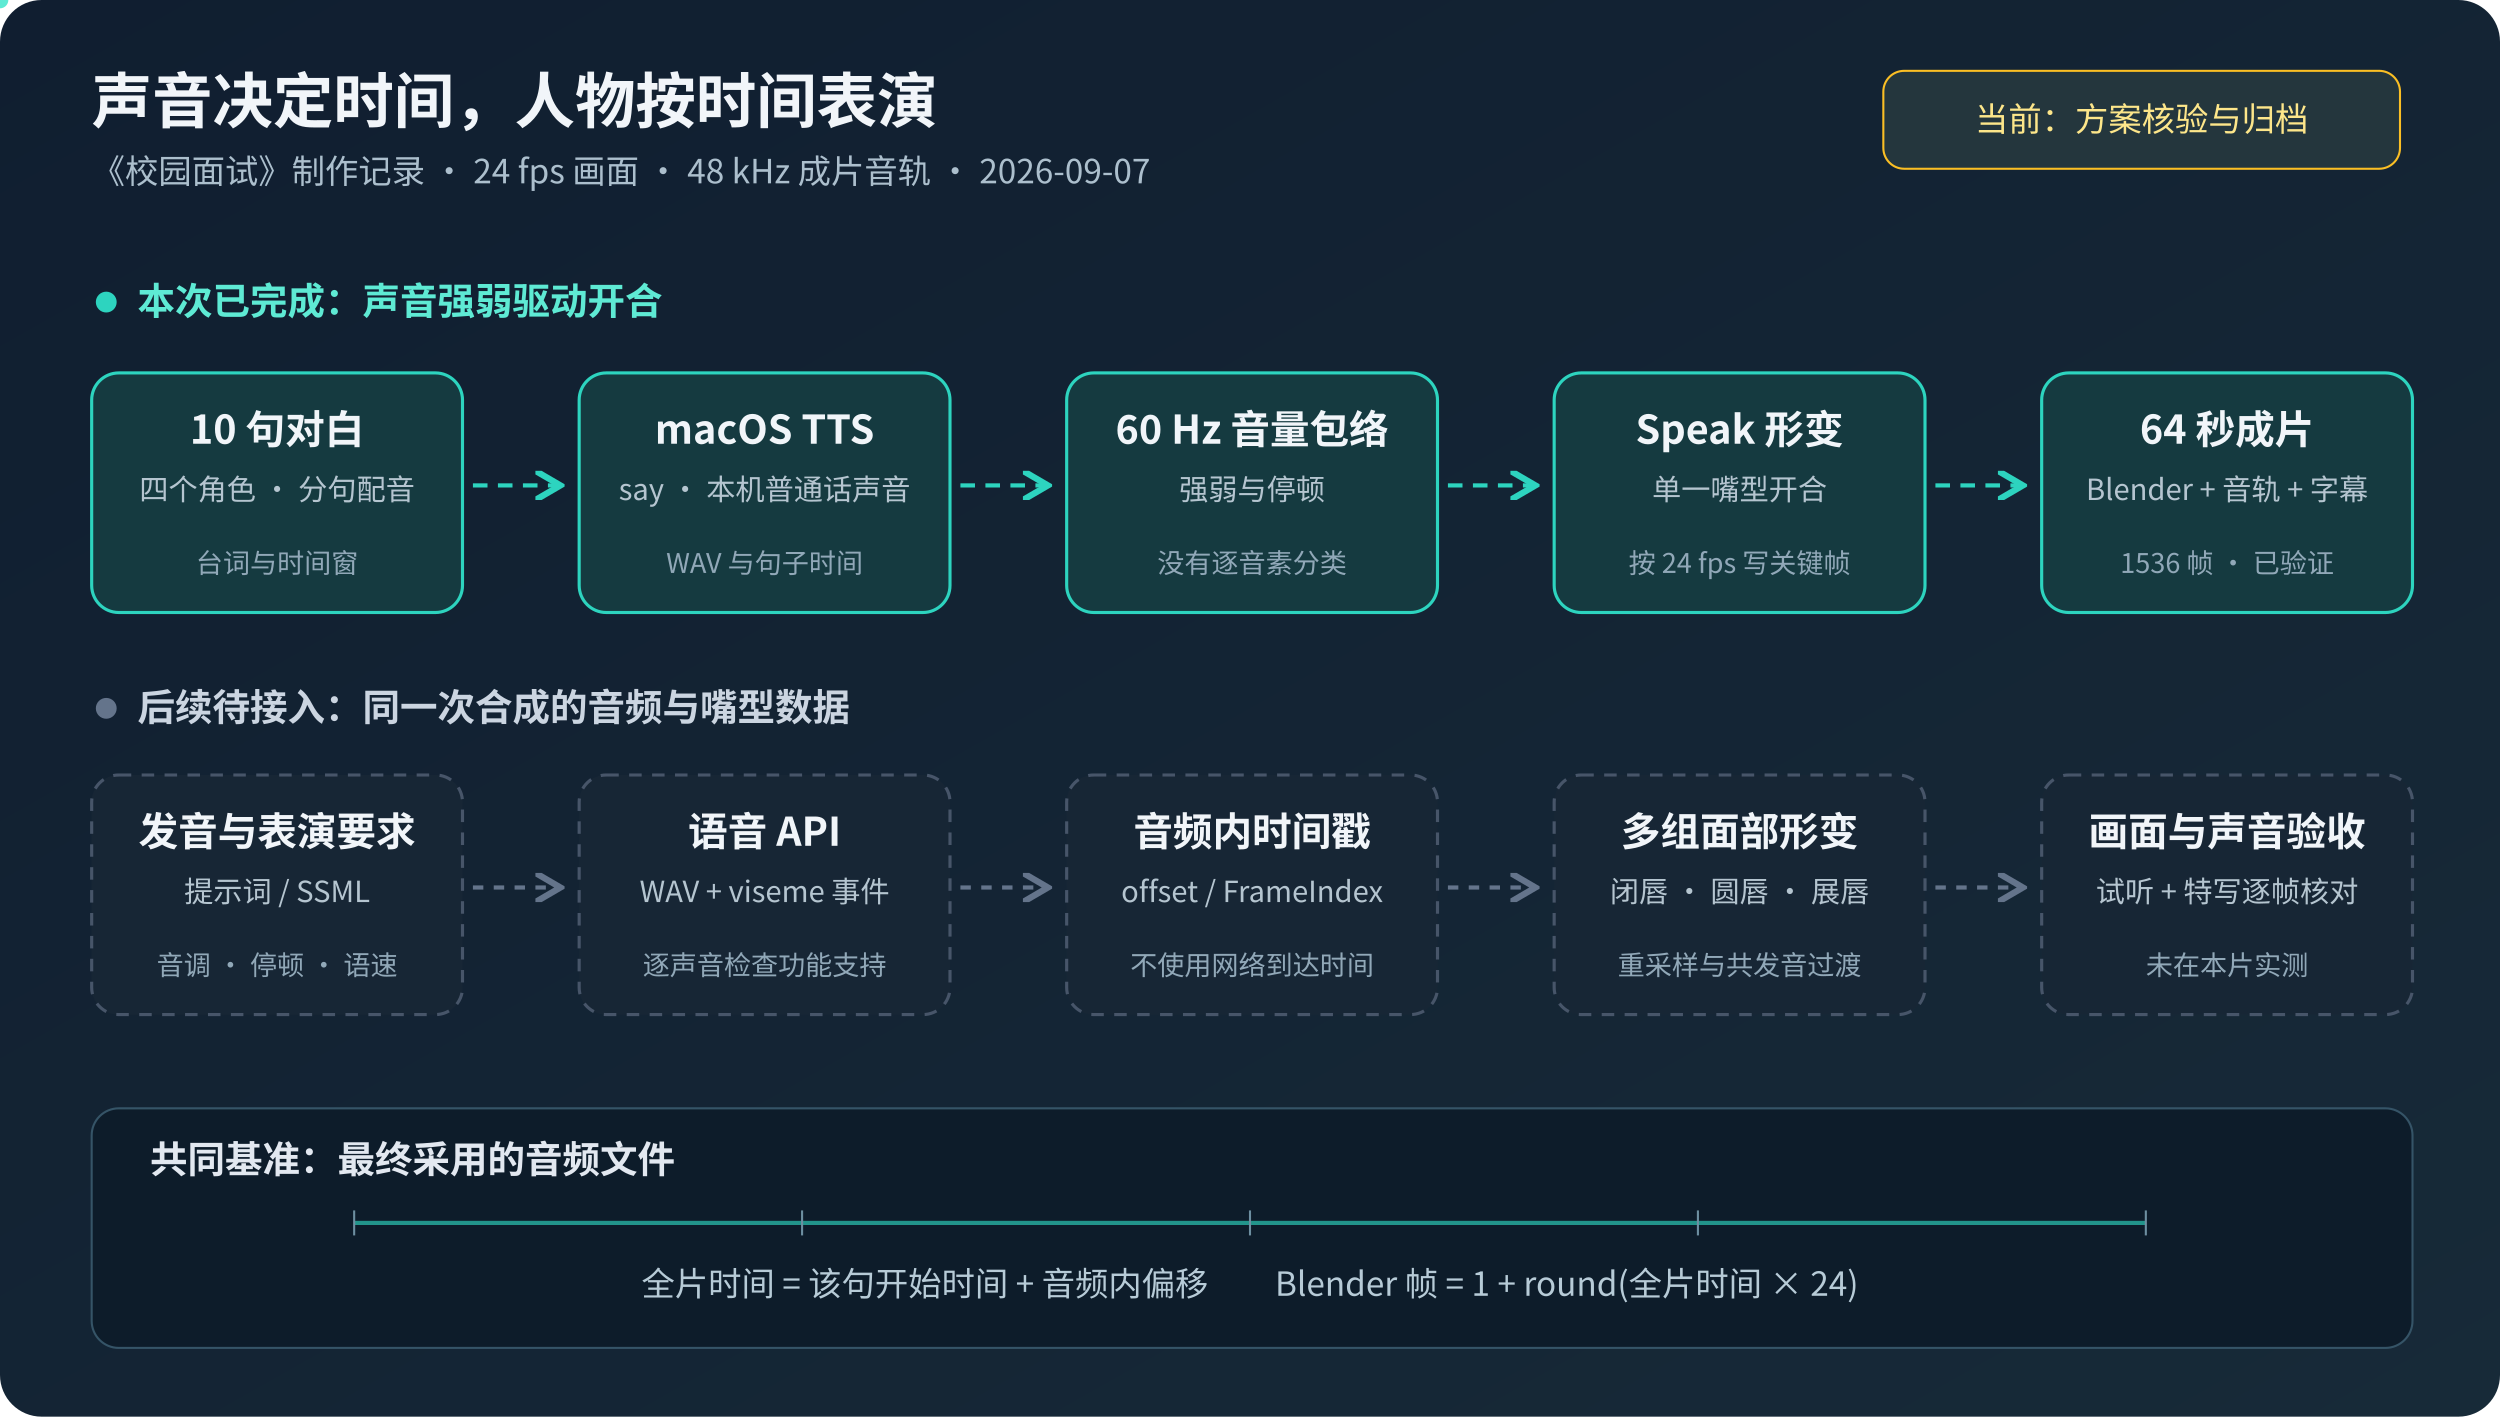
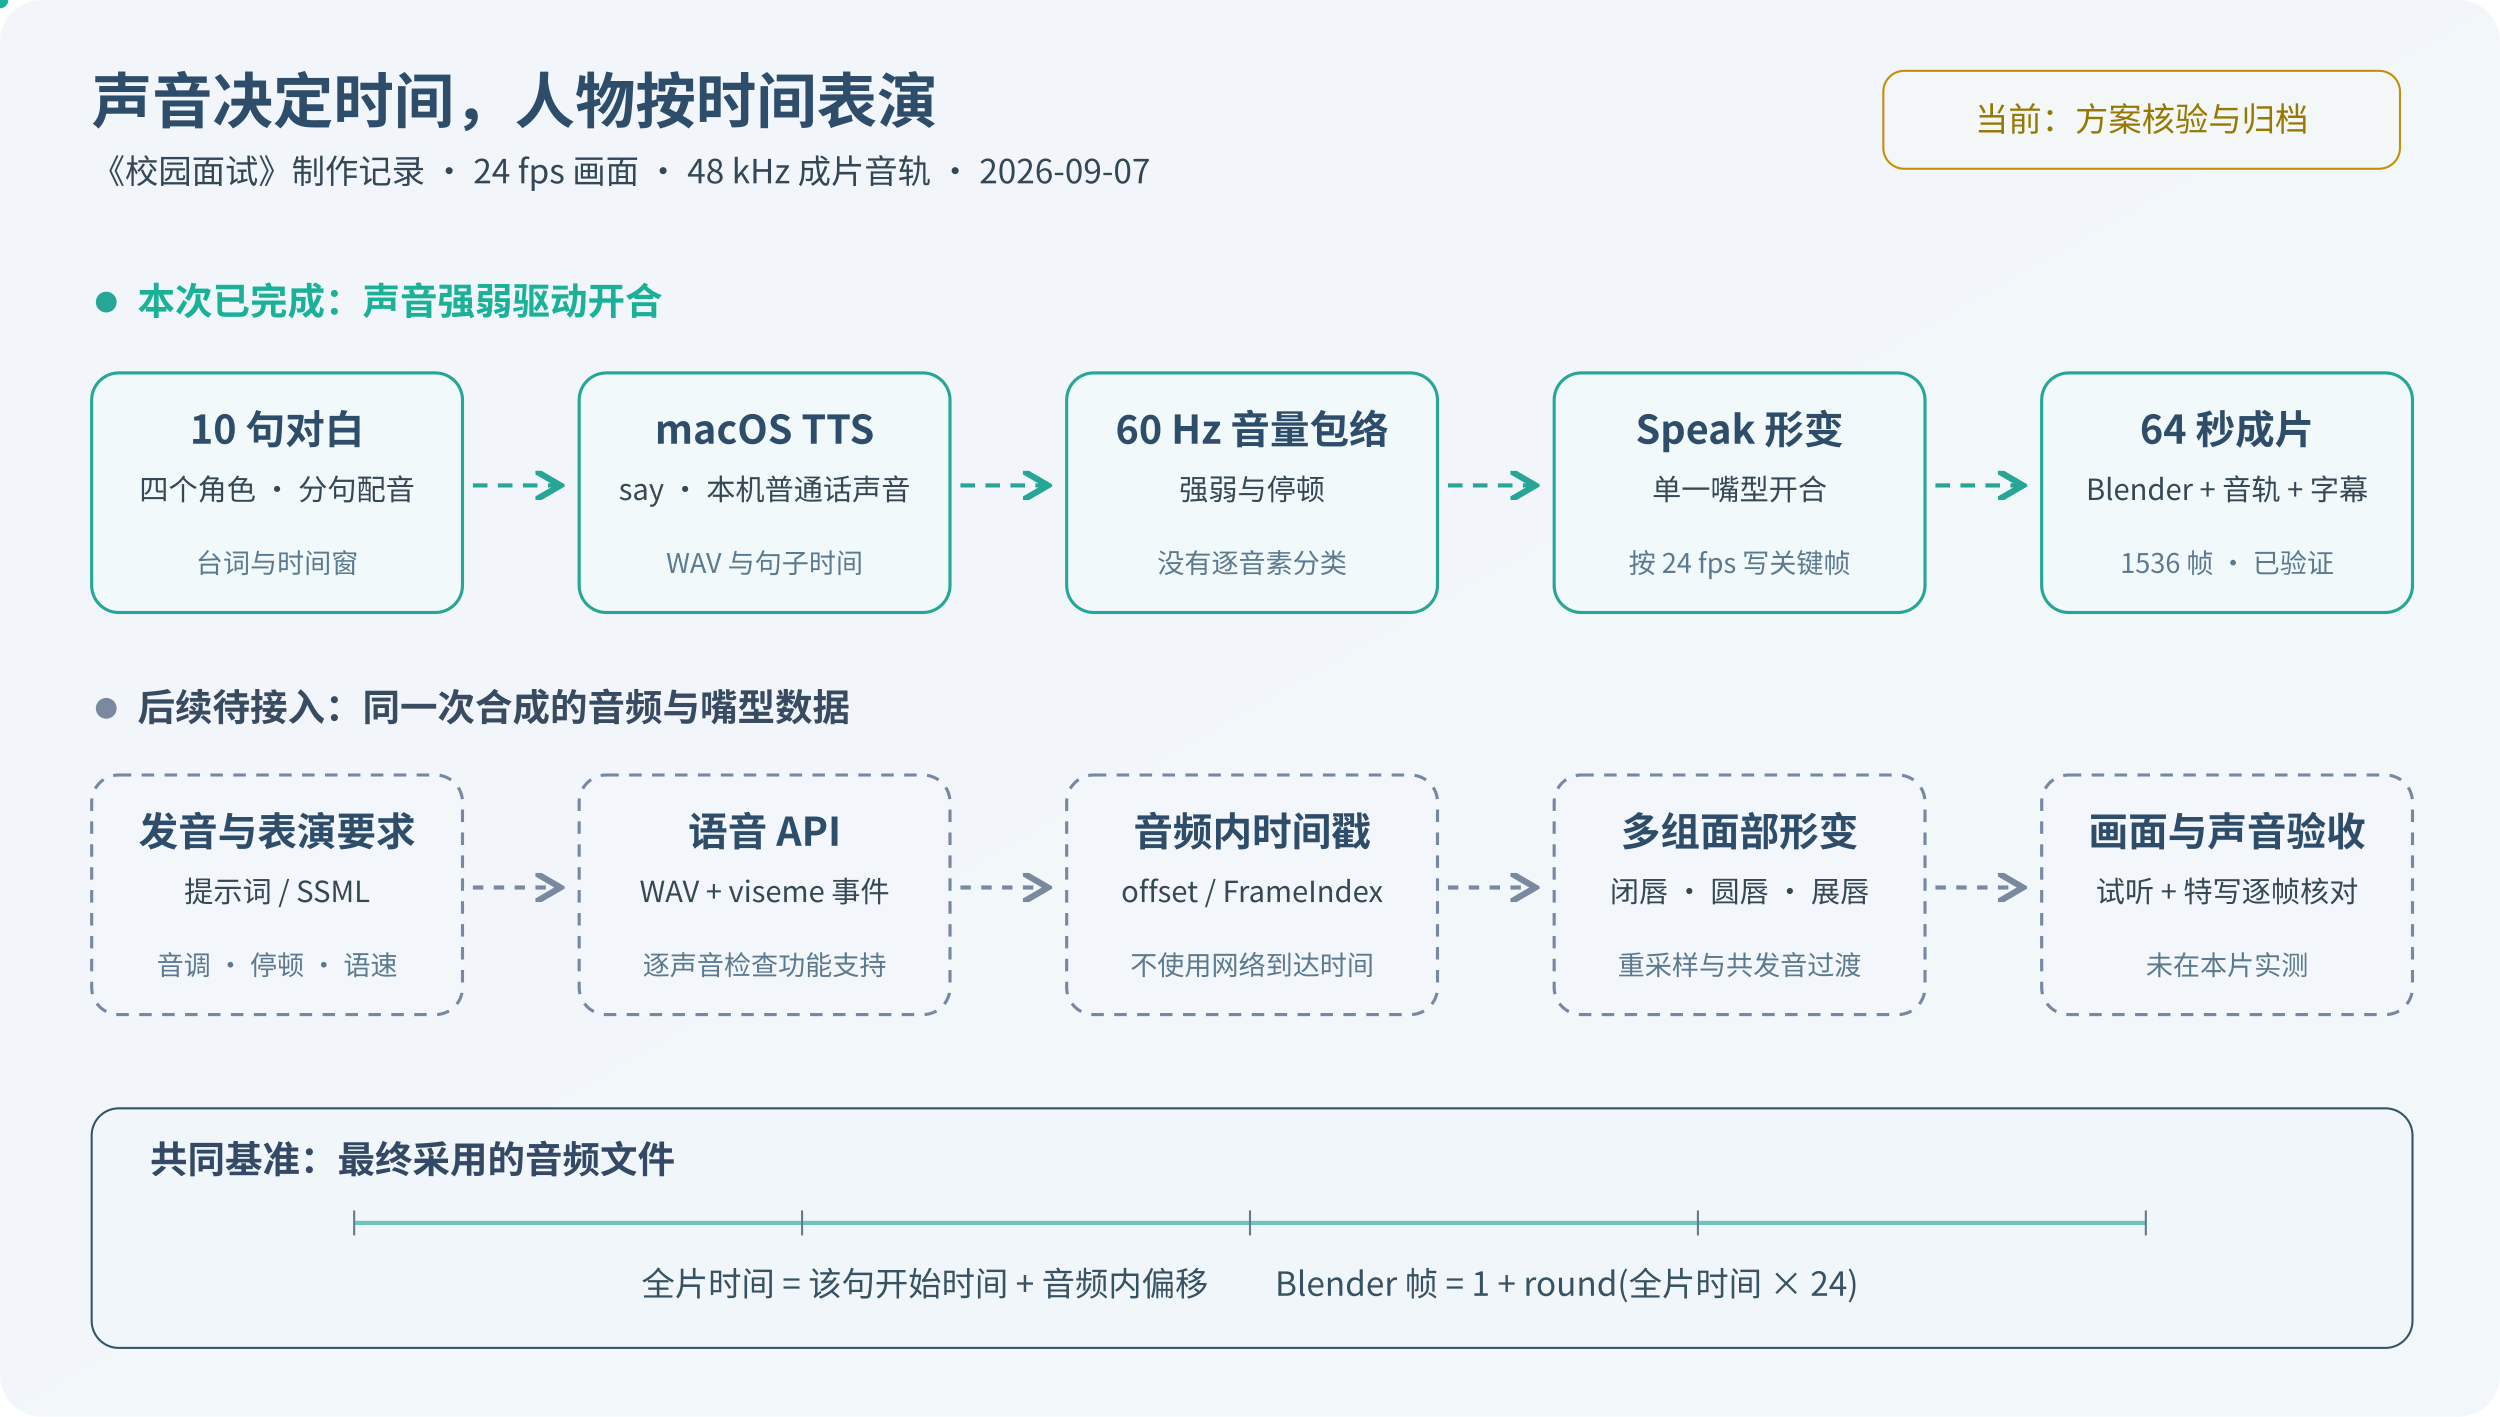
<svg xmlns="http://www.w3.org/2000/svg" xmlns:xlink="http://www.w3.org/1999/xlink" width="1200" height="680" viewBox="0 0 1200 680" role="img" aria-labelledby="title desc">
  <defs>
    <linearGradient id="bg" x2="1" y2="1">
-       <stop stop-color="#101e30" />
-       <stop offset="1" stop-color="#172a38" />
+       <stop stop-color="#f2f6fb" />
+       <stop offset="1" stop-color="#f2f7fa" />
    </linearGradient>
    <marker id="arrow" markerWidth="7" markerHeight="7" refX="5" refY="3.5" orient="auto">
-       <path d="M0 0 6 3.5 0 7" fill="none" stroke="#2dd4bf" stroke-width="1.5" />
+       <path d="M0 0 6 3.5 0 7" fill="none" stroke="#26a696" stroke-width="1.5" />
    </marker>
    <marker id="planArrow" markerWidth="7" markerHeight="7" refX="5" refY="3.5" orient="auto">
-       <path d="M0 0 6 3.5 0 7" fill="none" stroke="#64748b" stroke-width="1.5" />
+       <path d="M0 0 6 3.5 0 7" fill="none" stroke="#7a899f" stroke-width="1.5" />
    </marker>
    <path id="completedPath" d="M132 258 H1068" />
    <path id="clockPath" d="M170 587 H1030" />
    <style>
      text{font-family:"PingFang SC","Noto Sans CJK SC","Arial Unicode MS",sans-serif}
-       .title{font-size:29px;font-weight:650;fill:#f1f5f9}
-       .sub{font-size:16px;fill:#acbfcd}
-       .label{font-size:19px;font-weight:600;fill:#f1f5f9}
-       .detail{font-size:14px;fill:#b5c5d0}
-       .small{font-size:13px;fill:#91a8b8}
-       .done{fill:#153a40;stroke:#2dd4bf;stroke-width:1.5}
-       .plan{fill:#172635;stroke:#475569;stroke-width:1.5;stroke-dasharray:6 5}
-       .flow{fill:none;stroke:#2dd4bf;stroke-width:2;stroke-dasharray:7 5;animation:flow 1.6s linear infinite}
+       .title{font-size:29px;font-weight:650;fill:#2e4d6b}
+       .sub{font-size:16px;fill:#344756}
+       .label{font-size:19px;font-weight:600;fill:#2e4d6b}
+       .detail{font-size:14px;fill:#354854}
+       .small{font-size:13px;fill:#5c7a8f}
+       .done{fill:#f2f9fb;stroke:#26a696;stroke-width:1.5}
+       .plan{fill:#f3f6fa;stroke:#7688a2;stroke-width:1.5;stroke-dasharray:6 5}
+       .flow{fill:none;stroke:#26a696;stroke-width:2;stroke-dasharray:7 5;animation:flow 1.6s linear infinite}
      .pulse{animation:pulse 2.8s ease-in-out infinite}
      @keyframes flow{to{stroke-dashoffset:-24}}
      @keyframes pulse{0%,100%{opacity:.58}50%{opacity:1}}
      @media(prefers-reduced-motion:reduce){.flow,.pulse{animation:none}}
    </style>
  </defs>
  <rect width="1200" height="680" rx="20" fill="url(#bg)" />
  <text class="title" x="44" y="59">声音决定时间，人物按时间表演</text>
  <text class="sub" x="44" y="88">《校园面试》制作记录 · 24 fps 画面 · 48 kHz 成片音轨 · 2026-09-07</text>
-   <rect x="904" y="34" width="248" height="47" rx="10" fill="#24363d" stroke="#fbbf24" class="pulse" />
-   <text x="1028" y="63" text-anchor="middle" font-size="16" fill="#fde68a">当前：方案核验与归档</text>
-   <circle cx="51" cy="145" r="5" fill="#2dd4bf" />
-   <text x="66" y="151" font-size="18" font-weight="600" fill="#5eead4">本次已完成：声音强弱驱动开合</text>
+   <rect x="904" y="34" width="248" height="47" rx="10" fill="#f4f7f8" stroke="#c38f09" class="pulse" />
+   <text x="1028" y="63" text-anchor="middle" font-size="16" fill="#967903">当前：方案核验与归档</text>
+   <circle cx="51" cy="145" r="5" fill="#26a696" />
+   <text x="66" y="151" font-size="18" font-weight="600" fill="#1bb199">本次已完成：声音强弱驱动开合</text>
  <g>
    <rect class="done" x="44" y="179" width="178" height="115" rx="13" />
    <text class="label" x="133" y="213" text-anchor="middle">10 句对白</text>
    <text class="detail" x="133" y="240" text-anchor="middle">四个角色 · 分句配音</text>
    <text class="small" x="133" y="275" text-anchor="middle">台词与时间窗</text>
    <rect class="done" x="278" y="179" width="178" height="115" rx="13" />
    <text class="label" x="367" y="213" text-anchor="middle">macOS TTS</text>
    <text class="detail" x="367" y="240" text-anchor="middle">say · 本机普通话声音</text>
    <text class="small" x="367" y="275" text-anchor="middle">WAV 与句子时间</text>
    <rect class="done" x="512" y="179" width="178" height="115" rx="13" />
    <text class="label" x="601" y="213" text-anchor="middle">60 Hz 音量包络</text>
    <text class="detail" x="601" y="240" text-anchor="middle">强弱与停顿</text>
    <text class="small" x="601" y="275" text-anchor="middle">没有逐音素分类</text>
    <rect class="done" x="746" y="179" width="178" height="115" rx="13" />
    <text class="label" x="835" y="213" text-anchor="middle">Speak 形变</text>
    <text class="detail" x="835" y="240" text-anchor="middle">单一嘴型开合</text>
    <text class="small" x="835" y="275" text-anchor="middle">按 24 fps 写关键帧</text>
    <rect class="done" x="980" y="179" width="178" height="115" rx="13" />
    <text class="label" x="1069" y="213" text-anchor="middle">64 秒成片</text>
    <text class="detail" x="1069" y="240" text-anchor="middle">Blender + 音轨 + 字幕</text>
    <text class="small" x="1069" y="275" text-anchor="middle">1536 帧 · 已验证</text>
  </g>
  <g class="flow" marker-end="url(#arrow)">
    <path d="M227 233 H267" />
    <path d="M461 233 H501" />
    <path d="M695 233 H735" />
    <path d="M929 233 H969" />
  </g>
-   <circle r="3.5" fill="#99f6e4" opacity=".85">
+   <circle r="3.5" fill="#0c8d74" opacity=".85">
    <animateMotion dur="8s" repeatCount="indefinite">
      <mpath xlink:href="#completedPath" />
    </animateMotion>
  </circle>
-   <circle cx="51" cy="340" r="5" fill="#64748b" />
-   <text x="66" y="346" font-size="18" font-weight="600" fill="#cbd5e1">后续待接入：同一次合成的音频与嘴型数据</text>
+   <circle cx="51" cy="340" r="5" fill="#7a899f" />
+   <text x="66" y="346" font-size="18" font-weight="600" fill="#384b61">后续待接入：同一次合成的音频与嘴型数据</text>
  <g>
    <rect class="plan" x="44" y="372" width="178" height="115" rx="13" />
    <text class="label" x="133" y="406" text-anchor="middle">发音与表演要求</text>
    <text class="detail" x="133" y="433" text-anchor="middle">提示词 / SSML</text>
    <text class="small" x="133" y="468" text-anchor="middle">音调 · 停顿 · 语速</text>
    <rect class="plan" x="278" y="372" width="178" height="115" rx="13" />
    <text class="label" x="367" y="406" text-anchor="middle">语音 API</text>
    <text class="detail" x="367" y="433" text-anchor="middle">WAV + viseme 事件</text>
    <text class="small" x="367" y="468" text-anchor="middle">逐声音检查功能支持</text>
    <rect class="plan" x="512" y="372" width="178" height="115" rx="13" />
    <text class="label" x="601" y="406" text-anchor="middle">音频内时间戳</text>
    <text class="detail" x="601" y="433" text-anchor="middle">offset / FrameIndex</text>
    <text class="small" x="601" y="468" text-anchor="middle">不使用网络到达时间</text>
    <rect class="plan" x="746" y="372" width="178" height="115" rx="13" />
    <text class="label" x="835" y="406" text-anchor="middle">多组面部形变</text>
    <text class="detail" x="835" y="433" text-anchor="middle">闭唇 · 圆唇 · 展唇</text>
    <text class="small" x="835" y="468" text-anchor="middle">重采样与共发音过渡</text>
    <rect class="plan" x="980" y="372" width="178" height="115" rx="13" />
    <text class="label" x="1069" y="406" text-anchor="middle">画面与声音验收</text>
    <text class="detail" x="1069" y="433" text-anchor="middle">试听 + 特写逐帧核对</text>
    <text class="small" x="1069" y="468" text-anchor="middle">未在本片实测</text>
  </g>
-   <g fill="none" stroke="#64748b" stroke-width="2" stroke-dasharray="5 5" marker-end="url(#planArrow)">
+   <g fill="none" stroke="#7a899f" stroke-width="2" stroke-dasharray="5 5" marker-end="url(#planArrow)">
    <path d="M227 426 H267" />
    <path d="M461 426 H501" />
    <path d="M695 426 H735" />
    <path d="M929 426 H969" />
  </g>
-   <rect x="44" y="532" width="1114" height="115" rx="13" fill="#0d1c2a" stroke="#355467" />
-   <text x="72" y="563" font-size="18" font-weight="600" fill="#e2e8f0">共同基准：最终采用的音频文件</text>
-   <path d="M170 587 H1030" stroke="#2dd4bf" opacity=".65" stroke-width="2" />
-   <g stroke="#6d8fa1">
+   <rect x="44" y="532" width="1114" height="115" rx="13" fill="#f1f6fb" stroke="#365466" />
+   <text x="72" y="563" font-size="18" font-weight="600" fill="#344965">共同基准：最终采用的音频文件</text>
+   <path d="M170 587 H1030" stroke="#26a696" opacity=".65" stroke-width="2" />
+   <g stroke="#5c7d8f">
    <path d="M170 581 V593" />
    <path d="M385 581 V593" />
    <path d="M600 581 V593" />
    <path d="M815 581 V593" />
    <path d="M1030 581 V593" />
  </g>
-   <circle r="4" fill="#5eead4">
+   <circle r="4" fill="#1bb199">
    <animateMotion dur="7s" repeatCount="indefinite">
      <mpath xlink:href="#clockPath" />
    </animateMotion>
  </circle>
-   <text x="600" y="622" text-anchor="middle" font-size="16" fill="#b7cbd7">全片时间 = 该句开始时间 + 音频内偏移　　Blender 帧 = 1 + round(全片时间 × 24)</text>
+   <text x="600" y="622" text-anchor="middle" font-size="16" fill="#375262">全片时间 = 该句开始时间 + 音频内偏移　　Blender 帧 = 1 + round(全片时间 × 24)</text>
</svg>
